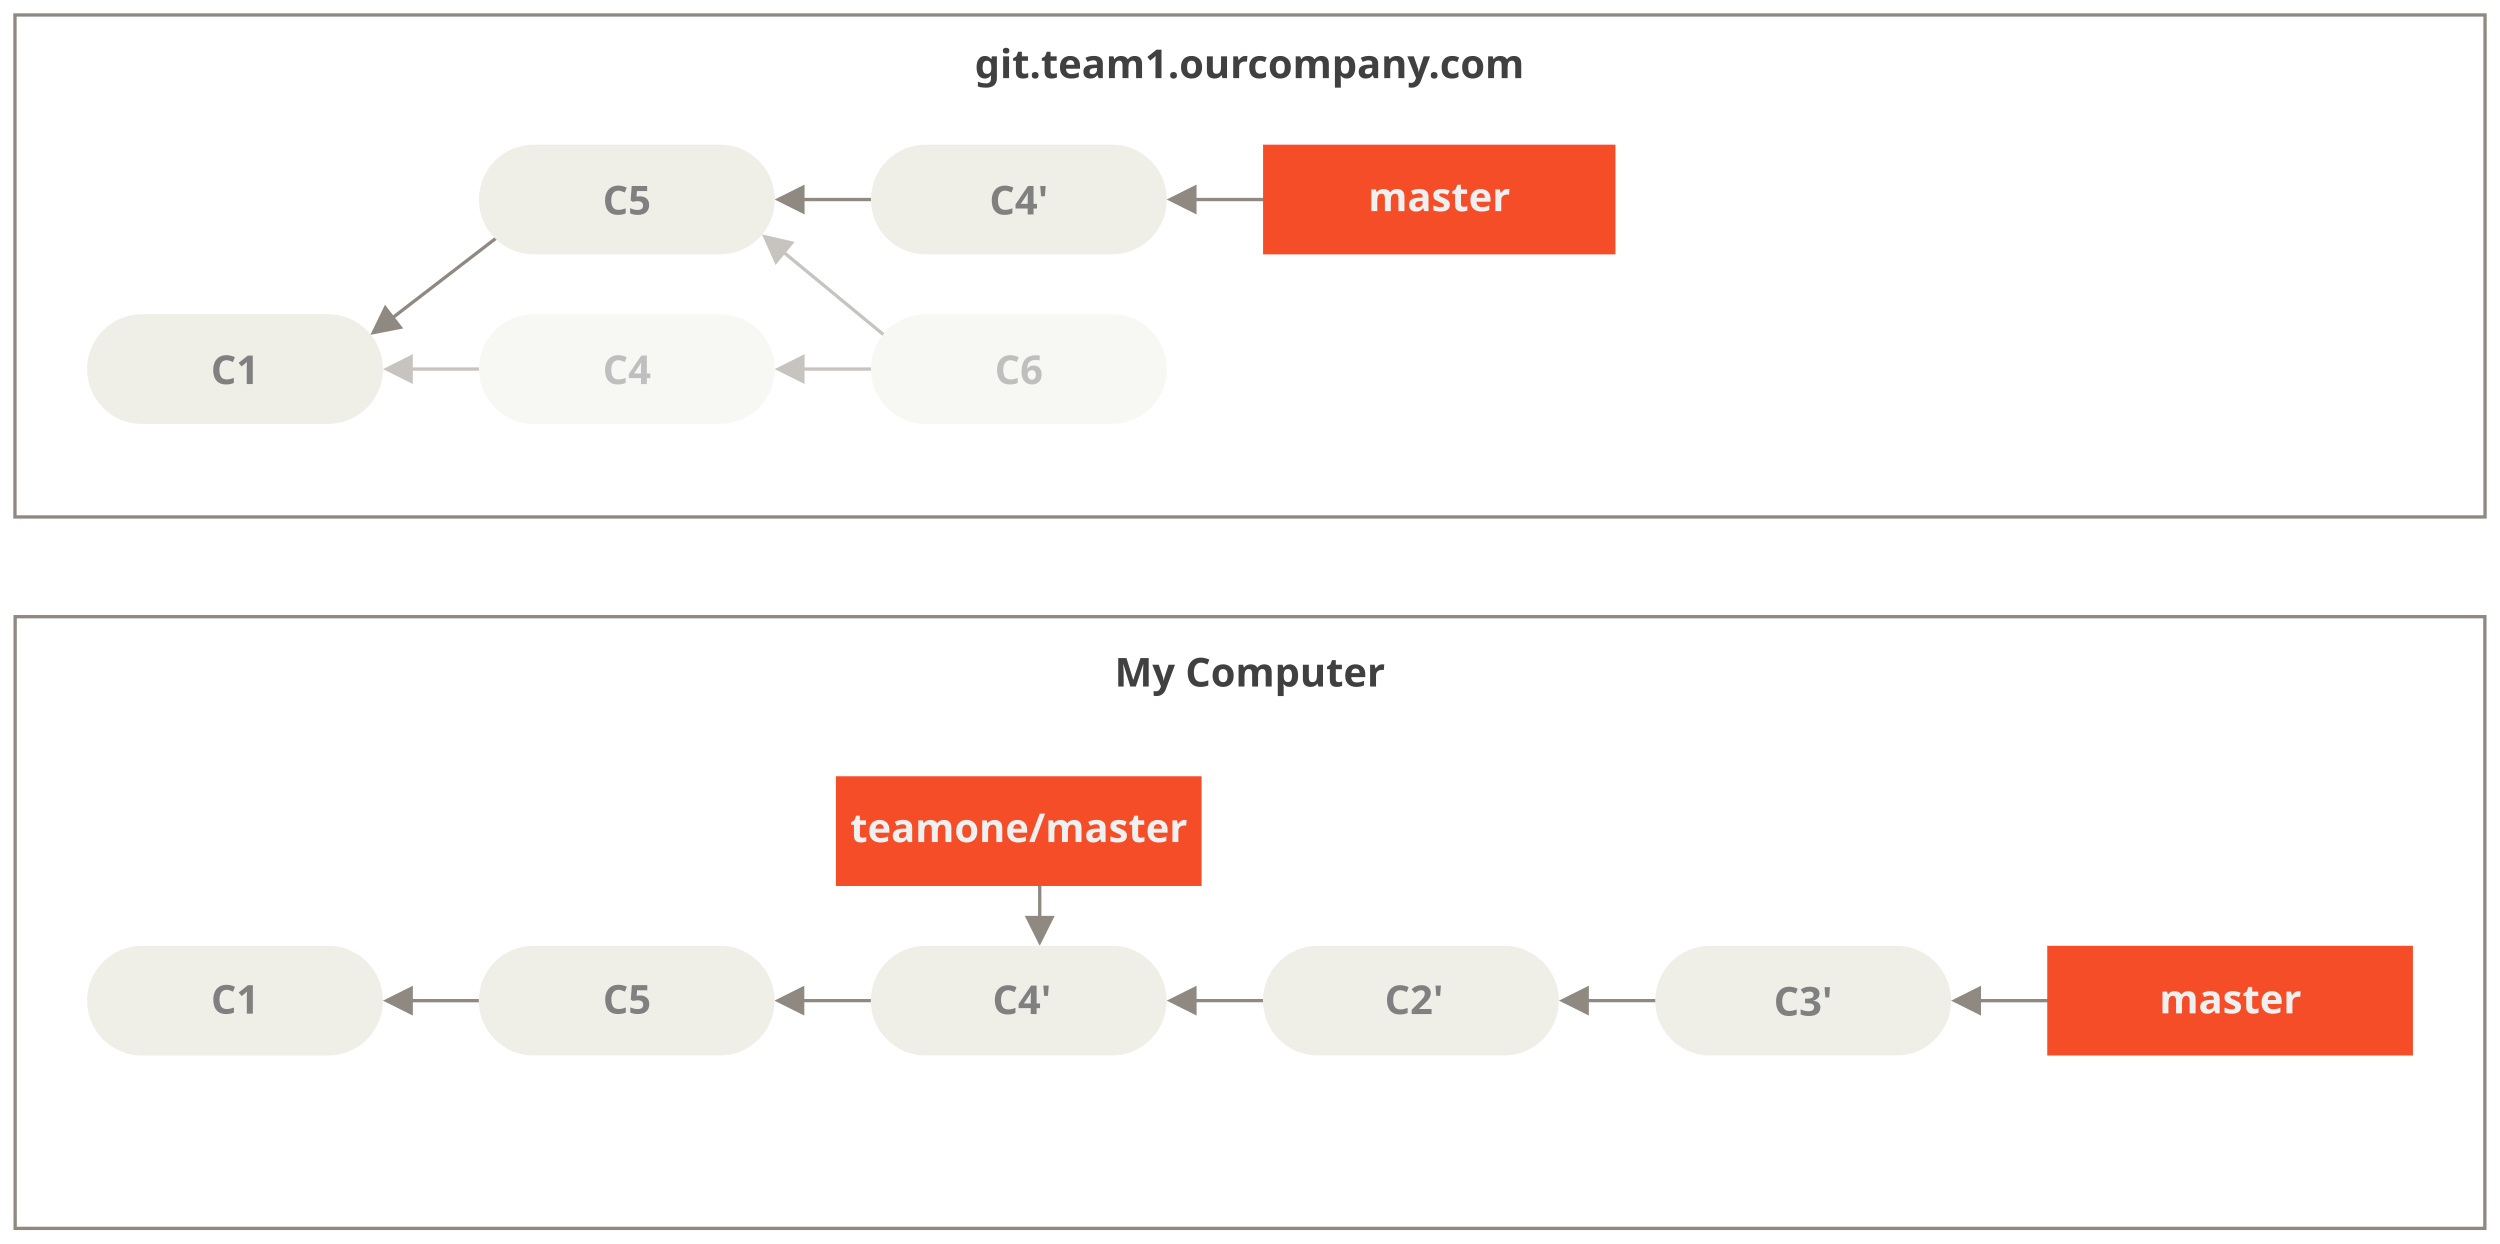
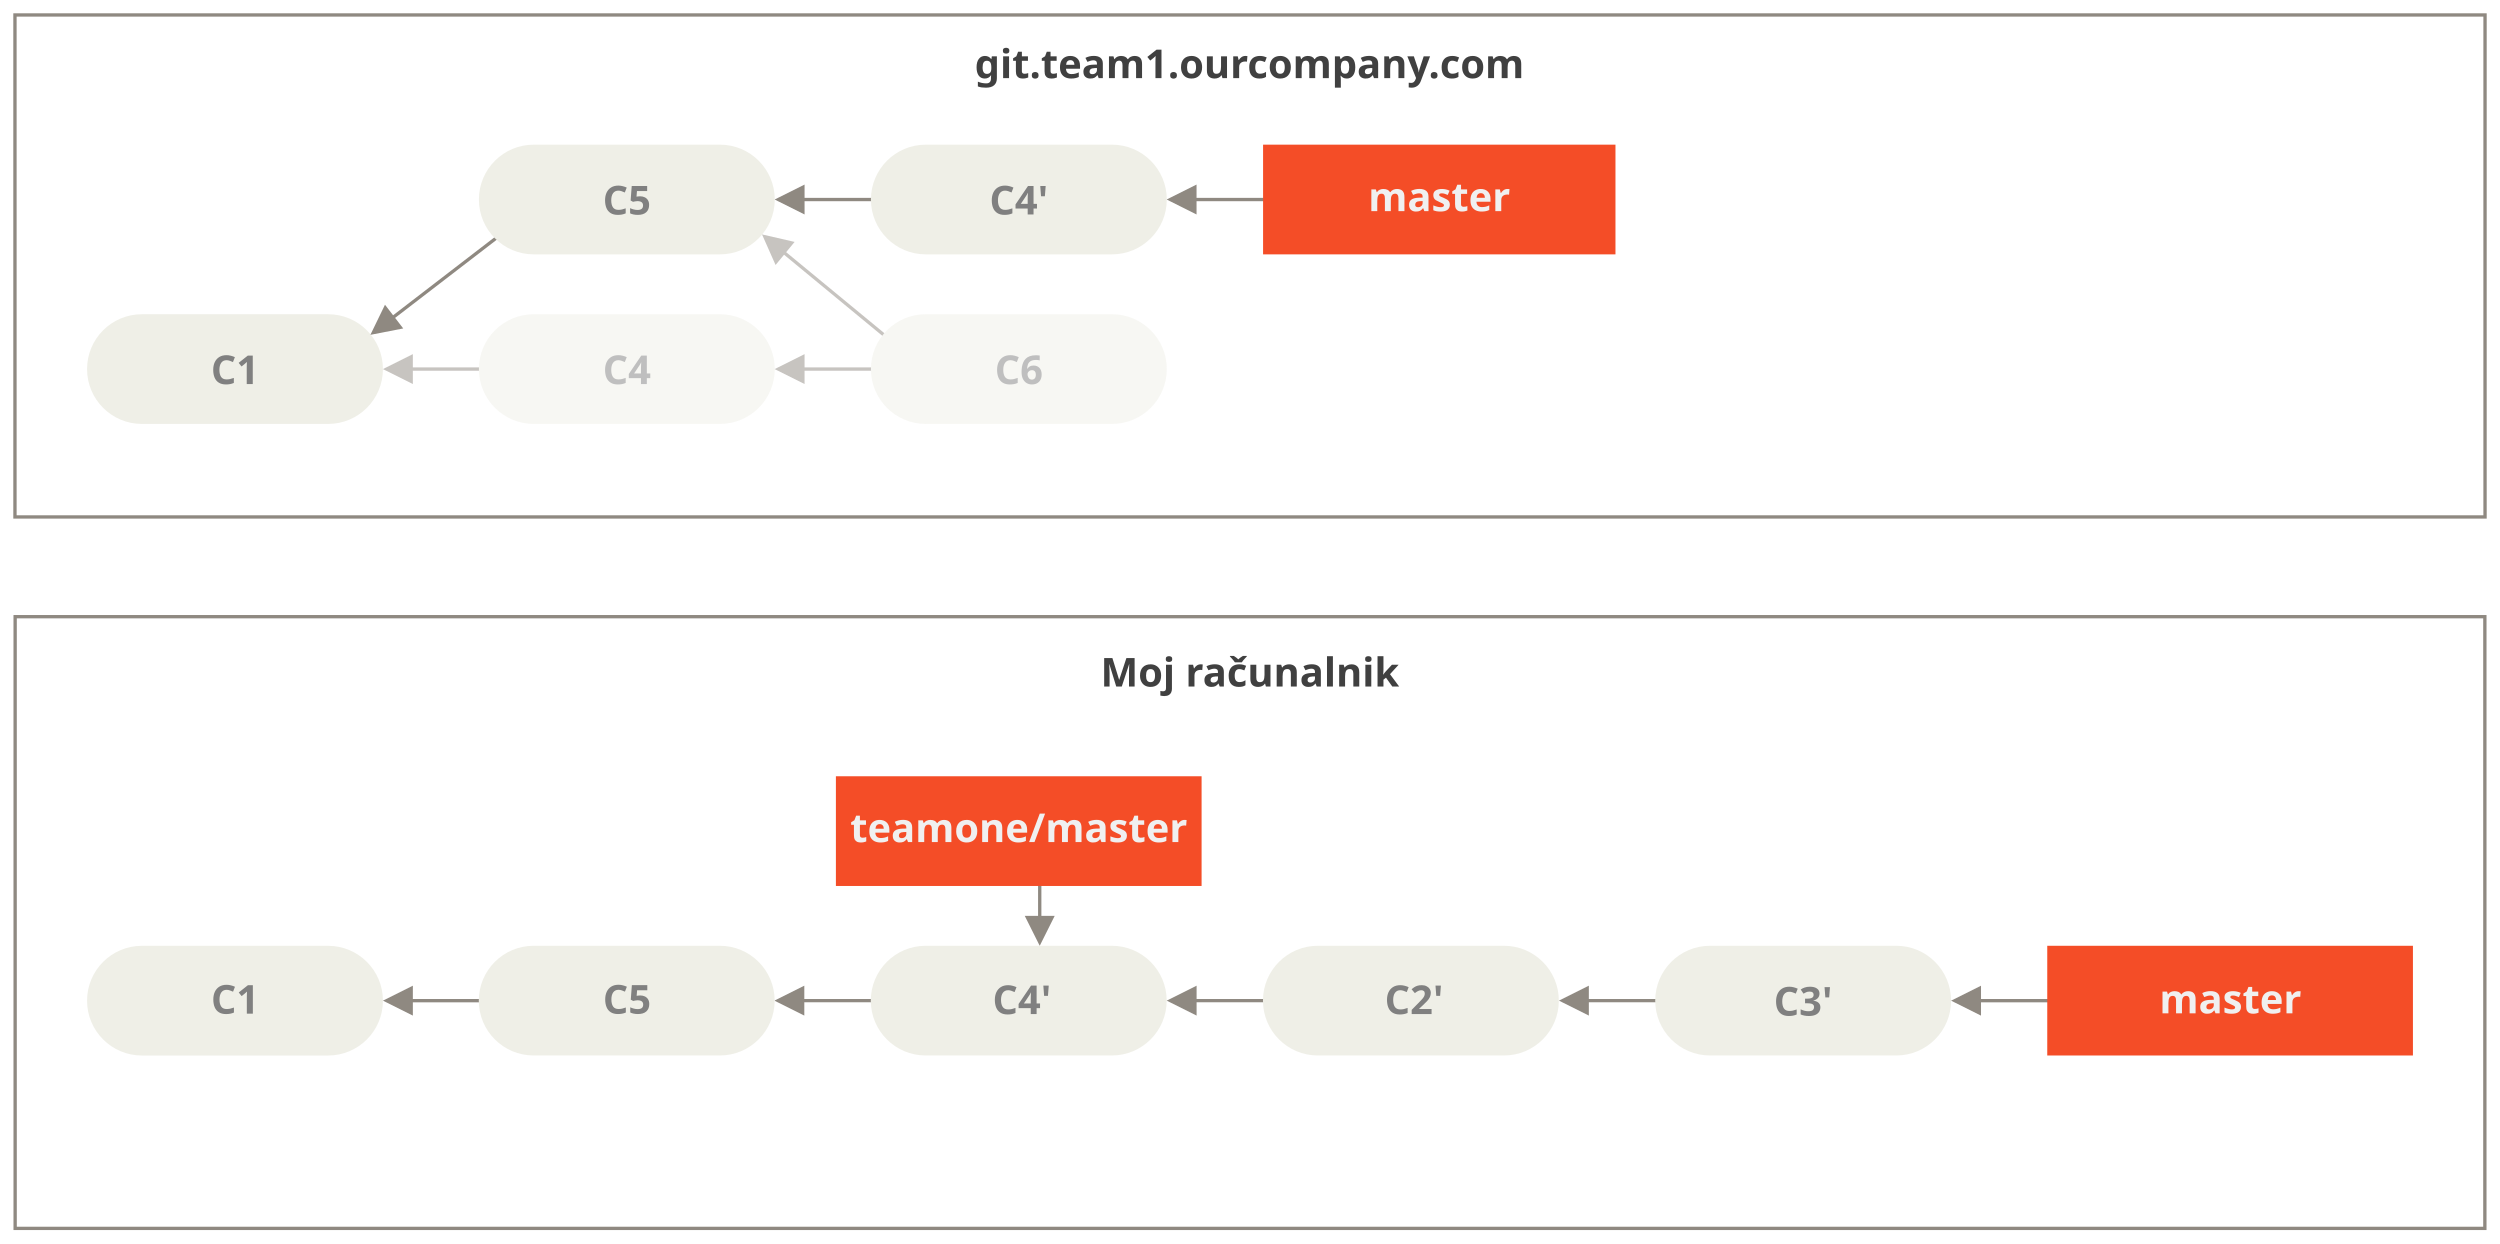
<svg xmlns="http://www.w3.org/2000/svg" id="svg12456" version="1.1" viewBox="0 0 752 374">
  <rect id="Rectangle-10" transform="translate(-11.5,-12.5)" x="16" y="17" width="743" height="151" style="fill:none;stroke-linecap:square;stroke:#8f8981" />
  <polygon id="Rectangle-11" transform="translate(-11.444 -12.5)" points="758.89 382 758.89 198 16 198 16 382" style="fill:none;stroke-linecap:square;stroke:#8f8981" />
  <g id="g2497" transform="translate(-10.777 -12.5)">
    <g id="brown" transform="translate(36.964 107.02)" style="fill-rule:evenodd;fill:none">
      <rect id="Rectangle-1" width="89" height="33" rx="16.5" ry="16.5" style="fill-rule:evenodd;fill:#efefe7" />
      <text id="C6" font-size="12px" font-weight="700" style="fill:#979797;font-family:'Source Code Pro';font-size:12px;font-weight:700;text-anchor:middle">
        <tspan id="tspan12328" x="44.5" y="21" style="fill:gray">C1</tspan>
      </text>
    </g>
    <g id="g2459">
      <path id="Line-2" transform="translate(361.7 56.014)" d="m9 16h38v1h-38v4l-9-4.5 9-4.5z" style="fill:#8f8981" />
      <g id="ref" transform="translate(390.71 56.014)" style="fill-rule:evenodd;fill:none">
        <rect id="Rectangle-2" width="106" height="33" style="fill-rule:evenodd;fill:#f44d27" />
        <text id="master" font-size="12px" font-weight="700" style="fill:#979797;font-family:'Source Code Pro';font-size:12px;font-weight:700;text-anchor:middle">
          <tspan id="tspan12334" x="53" y="20" style="fill:#f0f0f0">master</tspan>
        </text>
      </g>
    </g>
    <g id="g2295">
      <path id="Line-4" transform="translate(243.79 56.014)" d="m9 16h39v1h-39v4l-9-4.5 9-4.5z" style="fill:#8f8981" />
      <g id="g12354" transform="translate(272.75 56.014)" style="fill-rule:evenodd;fill:none">
        <rect id="rect12348" width="89" height="33" rx="16.5" ry="16.5" style="fill-rule:evenodd;fill:#efefe7" />
        <text id="text12352" font-size="12px" font-weight="700" style="fill:#979797;font-family:'Source Code Pro';font-size:12px;font-weight:700;text-anchor:middle">
          <tspan id="tspan12350" x="44.5" y="21" style="fill:gray">C4'</tspan>
        </text>
      </g>
    </g>
    <g id="g2302">
      <path id="Line-11" transform="translate(-8.9118 .412)" d="m137.93 106.92 45.659-35.122.61.793-45.659 35.122 2.439 3.171-9.877 1.921 4.39-9.054z" style="fill:#8f8981" />
      <g id="g12394" transform="translate(154.83 56.014)" style="fill-rule:evenodd;fill:none">
        <rect id="rect12388" width="89" height="33" rx="16.5" ry="16.5" style="fill-rule:evenodd;fill:#efefe7" />
        <text id="text12392" font-size="12px" font-weight="700" style="fill:#979797;font-family:'Source Code Pro';font-size:12px;font-weight:700;text-anchor:middle">
          <tspan id="tspan12390" x="44.5" y="21" style="fill:gray">C5</tspan>
        </text>
      </g>
    </g>
    <g id="g2332" style="opacity:.5">
      <g id="g2283">
        <path id="path12396" transform="translate(125.96 107.02)" d="m9 16h39v1h-39v4l-9-4.5 9-4.5z" style="fill:#8f8981" />
        <g id="g12404" transform="translate(154.83 107.02)" style="fill-rule:evenodd;fill:none">
          <rect id="rect12398" width="89" height="33" rx="16.5" ry="16.5" style="fill-rule:evenodd;fill:#efefe7" />
          <text id="text12402" font-size="12px" font-weight="700" style="fill:#979797;font-family:'Source Code Pro';font-size:12px;font-weight:700;text-anchor:middle">
            <tspan id="tspan12400" x="44.5" y="21" style="fill:gray">C4</tspan>
          </text>
        </g>
      </g>
      <g id="g2317">
        <path id="Line-7" transform="translate(127.88 82.828)" d="m119.37 5.524 33.829 27.909-.636.771-33.829-27.909-2.546 3.086-4.079-9.199 9.806 2.256z" style="fill:#8f8981" />
        <path id="path12408" transform="translate(243.79 107.02)" d="m9 16h39v1h-39v4l-9-4.5 9-4.5z" style="fill:#8f8981" />
        <g id="g12416" transform="translate(272.75 107.02)" style="fill-rule:evenodd;fill:none">
          <rect id="rect12410" width="89" height="33" rx="16.5" ry="16.5" style="fill-rule:evenodd;fill:#efefe7" />
          <text id="text12414" font-size="12px" font-weight="700" style="fill:#979797;font-family:'Source Code Pro';font-size:12px;font-weight:700;text-anchor:middle">
            <tspan id="tspan12412" x="44.5" y="21" style="fill:gray">C6</tspan>
          </text>
        </g>
      </g>
    </g>
  </g>
  <path id="Line-6" transform="translate(257.25 227.5)" d="m55 48v-27.014h1v27.014h4l-4.5 9-4.5-9z" style="fill:#8f8981" />
  <g id="g2373" transform="translate(-10.813 -12.5)">
    <g id="g2191">
      <rect id="rect12339" transform="translate(37,297)" width="89" height="33" rx="16.5" ry="16.5" style="fill-rule:evenodd;fill:#efefe7" />
      <text id="text12343" transform="translate(37.028 296.41)" font-size="12px" font-weight="700" style="fill-rule:evenodd;fill:#979797;font-family:'Source Code Pro';font-size:12px;font-weight:700;text-anchor:middle">
        <tspan id="tspan12341" x="44.5" y="21" style="fill:gray">C1</tspan>
      </text>
    </g>
    <g id="g2247">
      <path id="path12357" transform="translate(243.75 295.99)" d="m9 17h39v1h-39v4l-9-4.5 9-4.5z" style="fill:#8f8981" />
      <g id="g2161">
        <rect id="rect12359" transform="translate(272.75 296.99)" width="89" height="33" rx="16.5" ry="16.5" style="fill-rule:evenodd;fill:#efefe7" />
        <text id="text12363" transform="translate(273.71 296.53)" font-size="12px" font-weight="700" style="fill-rule:evenodd;fill:#979797;font-family:'Source Code Pro';font-size:12px;font-weight:700;text-anchor:middle">
          <tspan id="tspan12361" x="44.5" y="21" style="fill:gray">C4'</tspan>
        </text>
      </g>
    </g>
    <g id="g2153">
      <path id="Line-5" transform="translate(246.75 296.99)" d="m124 16h39v1h-39v4l-9-4.5 9-4.5z" style="fill:#8f8981" />
      <g id="g2145">
        <g id="g2135" transform="translate(390.71 296.99)" style="fill:none">
          <rect id="rect12368" width="89" height="33" rx="16.5" ry="16.5" style="fill-rule:evenodd;fill:#efefe7" />
        </g>
        <text id="text12372" transform="translate(391.67 296.53)" font-size="12px" font-weight="700" style="fill-rule:evenodd;fill:#979797;font-family:'Source Code Pro';font-size:12px;font-weight:700;text-anchor:middle">
          <tspan id="tspan12370" x="44.5" y="21" style="fill:gray">C2'</tspan>
        </text>
      </g>
    </g>
    <g id="g2132">
      <path id="path12376" transform="translate(249.74 296.99)" d="m239 16h39v1h-39v4l-9-4.5 9-4.5z" style="fill:#8f8981" />
      <g id="g12384" transform="translate(508.7 296.99)" style="fill-rule:evenodd;fill:none">
        <rect id="rect12378" width="89" height="33" rx="16.5" ry="16.5" style="fill-rule:evenodd;fill:#efefe7" />
        <text id="text12382" font-size="12px" font-weight="700" style="fill:#979797;font-family:'Source Code Pro';font-size:12px;font-weight:700;text-anchor:middle">
          <tspan id="tspan12380" x="44.5" y="21" style="fill:gray">C3'</tspan>
        </text>
      </g>
    </g>
    <g id="g2183">
      <path id="Line-9" transform="translate(-5 -.00811)" d="m140 313h46.918v1h-46.918v4l-9-4.5 9-4.5z" style="fill:#8f8981" />
      <g id="g2176">
        <rect id="rect12421" transform="translate(154.83 296.99)" width="89" height="33" rx="16.5" ry="16.5" style="fill-rule:evenodd;fill:#efefe7" />
        <text id="text12425" transform="translate(154.91 296.4)" font-size="12px" font-weight="700" style="fill-rule:evenodd;fill:#979797;font-family:'Source Code Pro';font-size:12px;font-weight:700;text-anchor:middle">
          <tspan id="tspan12423" x="44.5" y="21" style="fill:gray">C5</tspan>
        </text>
      </g>
    </g>
    <g id="g2215">
      <path id="path12429" transform="translate(597.7,297)" d="m9 16h39v1h-39v4l-9-4.5 9-4.5z" style="fill:#8f8981" />
      <g id="g2208" transform="translate(-1.3732 -.00811)">
        <rect id="rect12431" transform="matrix(1.0377 0 0 1 628 297)" width="106" height="33" style="fill-rule:evenodd;fill:#f44d27" />
        <text id="text12435" transform="translate(630.1 297.32)" font-size="12px" font-weight="700" style="fill-rule:evenodd;fill:#979797;font-family:'Source Code Pro';font-size:12px;font-weight:700;text-anchor:middle">
          <tspan id="tspan12433" x="53" y="20" style="fill:#f0f0f0">master</tspan>
        </text>
      </g>
    </g>
    <g id="g2228" transform="translate(-1.7488 6)">
      <rect id="rect12441" transform="matrix(.99099 0 0 1 264 240)" width="111" height="33" style="fill-rule:evenodd;fill:#f44d27" />
      <text id="text12445" transform="translate(263.52 239.8)" font-size="12px" font-weight="700" style="fill-rule:evenodd;fill:#979797;font-family:'Source Code Pro';font-size:12px;font-weight:700;text-anchor:middle">
        <tspan id="tspan12443" x="55.5" y="20" style="fill:#f0f0f0">teamone/master</tspan>
      </text>
    </g>
  </g>
  <text id="My-Computer" transform="translate(4.4625 -12.5)" font-size="12px" font-weight="700" style="fill-rule:evenodd;fill:#404040;font-family:'Source Code Pro';font-size:12px;font-weight:700;text-anchor:middle">
-     <tspan id="tspan12449" x="371.5" y="219" style="fill:#404040">My Computer</tspan>
+     <tspan id="tspan12449" x="371.5" y="219" style="fill:#404040">Moj računalnik</tspan>
  </text>
  <text id="git.team1.ourcompany" transform="translate(4.3417 -12.5)" font-size="12px" font-weight="700" style="fill-rule:evenodd;fill:#404040;font-family:'Source Code Pro';font-size:12px;font-weight:700;text-anchor:middle">
    <tspan id="tspan12452" x="371.5" y="36" style="fill:#404040">git.team1.ourcompany.com</tspan>
  </text>
</svg>
